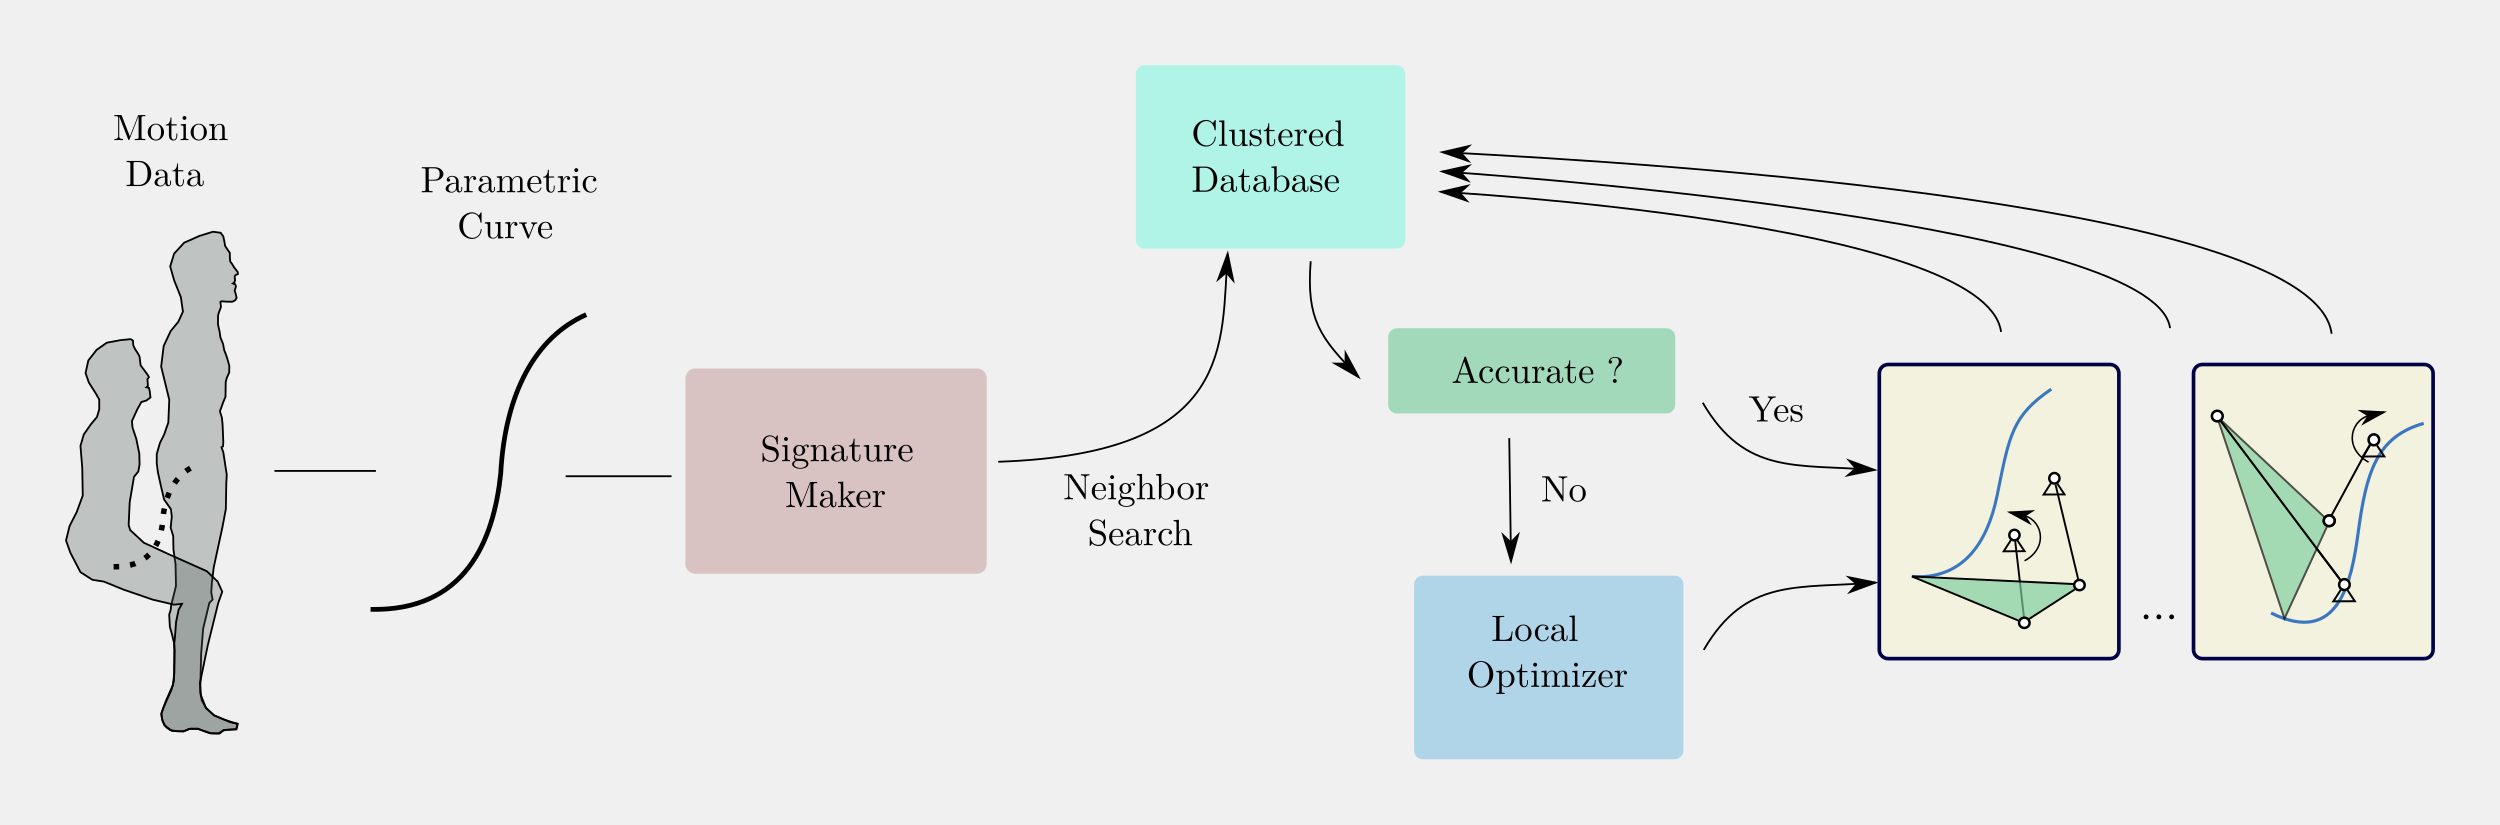
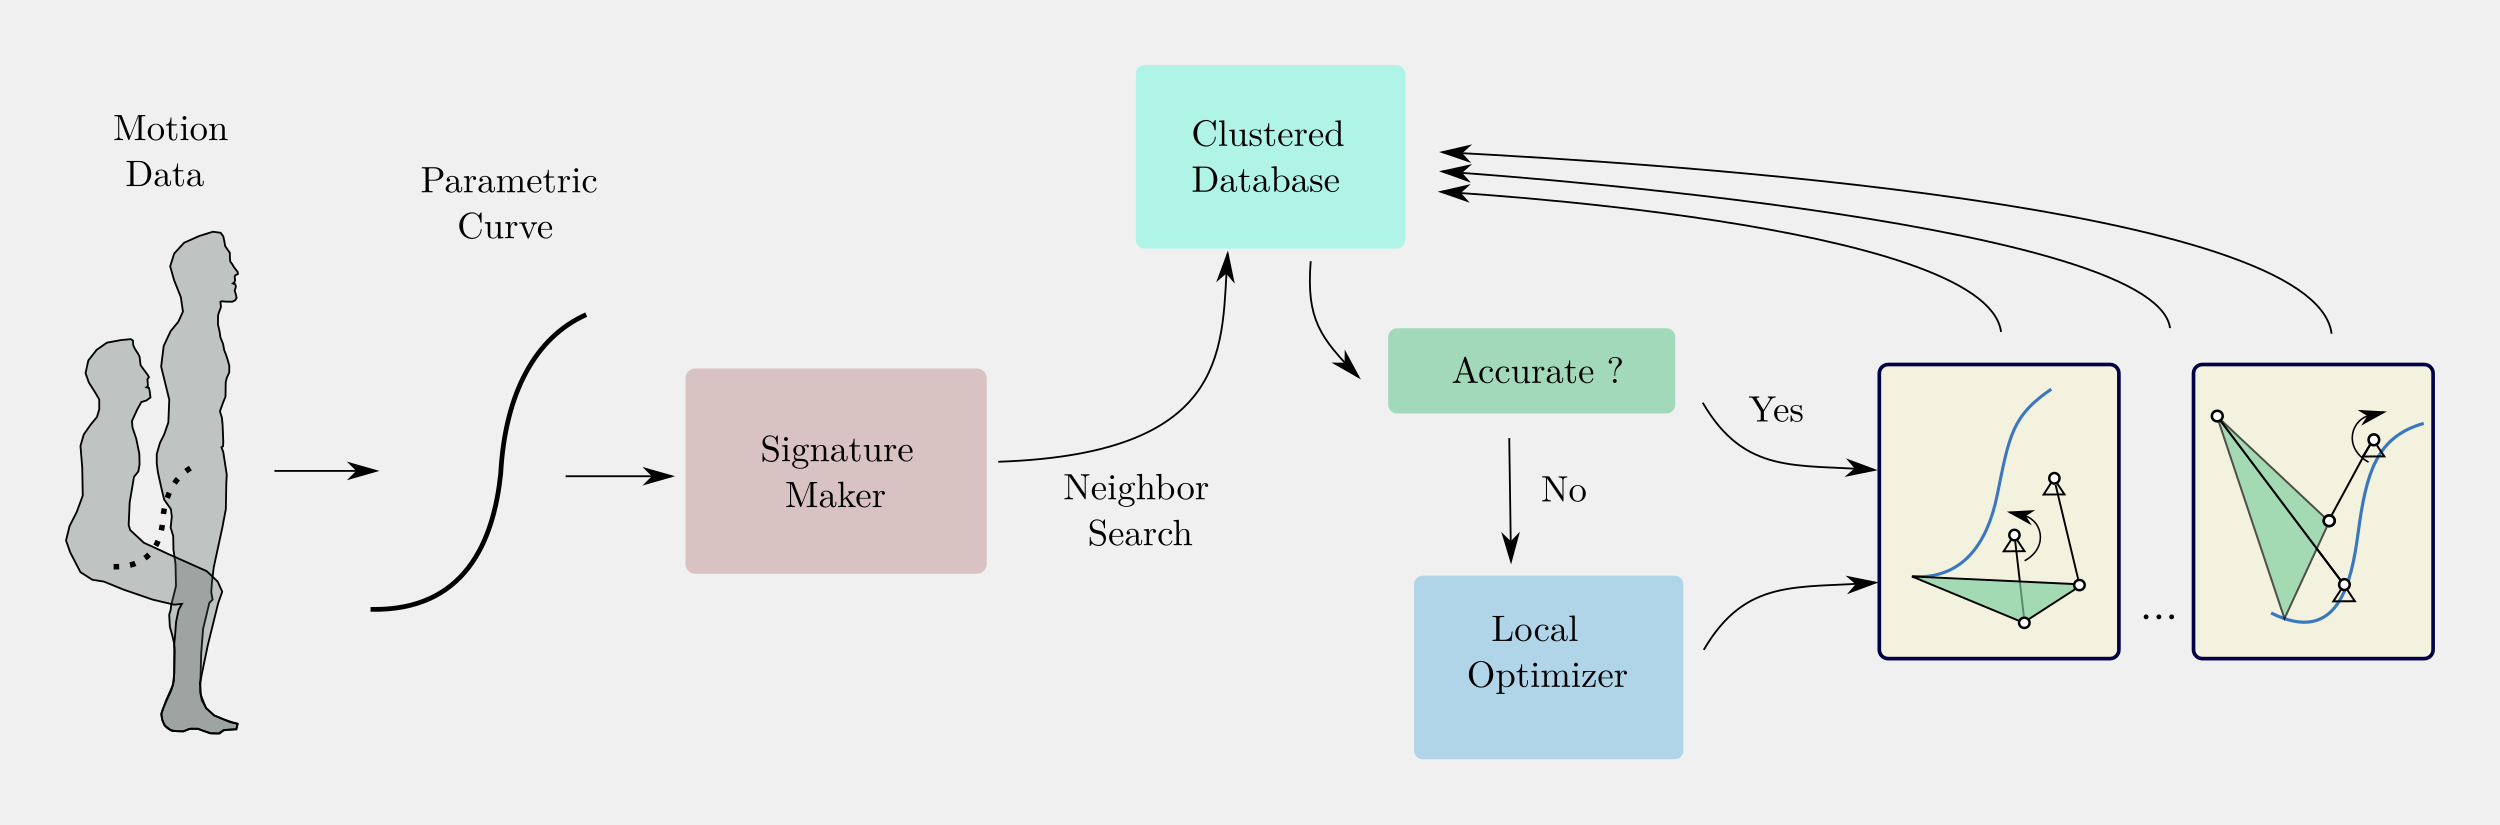
<svg xmlns="http://www.w3.org/2000/svg" width="384.229mm" height="126.694mm" viewBox="0 0 1361.44 448.915" id="svg2" version="1.1">
  <defs id="defs4">
+     <marker orient="auto" refY="0" refX="0" id="marker5300" style="overflow:visible">
+       <path id="path5302" d="M 0,0 5,-5 -12.5,0 5,5 0,0 Z" style="fill:#000000;fill-opacity:1;fill-rule:evenodd;stroke:#000000;stroke-width:1pt;stroke-opacity:1" transform="matrix(-0.8,0,0,-0.8,-10,0)" />
+     </marker>
+     <marker style="overflow:visible" id="marker4822" refX="0" refY="0" orient="auto">
+       <path transform="matrix(-0.8,0,0,-0.8,-10,0)" style="fill:#000000;fill-opacity:1;fill-rule:evenodd;stroke:#000000;stroke-width:1pt;stroke-opacity:1" d="M 0,0 5,-5 -12.5,0 5,5 0,0 Z" id="path4824" />
+     </marker>
    <marker orient="auto" refY="0" refX="0" id="marker17255" style="overflow:visible">
      <path id="path17257" d="M 0,0 5,-5 -12.5,0 5,5 0,0 Z" style="fill:#000000;fill-opacity:1;fill-rule:evenodd;stroke:#000000;stroke-width:1pt;stroke-opacity:1" transform="matrix(-0.8,0,0,-0.8,-10,0)" />
    </marker>
    <marker orient="auto" refY="0" refX="0" id="marker16801" style="overflow:visible">
      <path id="path16803" d="M 0,0 5,-5 -12.5,0 5,5 0,0 Z" style="fill:#000000;fill-opacity:1;fill-rule:evenodd;stroke:#000000;stroke-width:1pt;stroke-opacity:1" transform="matrix(-0.8,0,0,-0.8,-10,0)" />
    </marker>
    <marker orient="auto" refY="0" refX="0" id="marker16353" style="overflow:visible">
      <path id="path16355" d="M 0,0 5,-5 -12.5,0 5,5 0,0 Z" style="fill:#000000;fill-opacity:1;fill-rule:evenodd;stroke:#000000;stroke-width:1pt;stroke-opacity:1" transform="matrix(-0.8,0,0,-0.8,-10,0)" />
    </marker>
    <marker orient="auto" refY="0" refX="0" id="marker15461" style="overflow:visible">
      <path id="path15463" d="M 0,0 5,-5 -12.5,0 5,5 0,0 Z" style="fill:#000000;fill-opacity:1;fill-rule:evenodd;stroke:#000000;stroke-width:1pt;stroke-opacity:1" transform="matrix(0.8,0,0,0.8,10,0)" />
    </marker>
    <marker orient="auto" refY="0" refX="0" id="marker15019" style="overflow:visible">
      <path id="path15021" d="M 0,0 5,-5 -12.5,0 5,5 0,0 Z" style="fill:#000000;fill-opacity:1;fill-rule:evenodd;stroke:#000000;stroke-width:1pt;stroke-opacity:1" transform="matrix(0.8,0,0,0.8,10,0)" />
    </marker>
    <marker style="overflow:visible" id="marker13923" refX="0" refY="0" orient="auto">
      <path transform="matrix(-0.8,0,0,-0.8,-10,0)" style="fill:#000000;fill-opacity:1;fill-rule:evenodd;stroke:#000000;stroke-width:1pt;stroke-opacity:1" d="M 0,0 5,-5 -12.5,0 5,5 0,0 Z" id="path13925" />
    </marker>
    <marker orient="auto" refY="0" refX="0" id="marker11878" style="overflow:visible">
      <path id="path11880" d="M 0,0 5,-5 -12.5,0 5,5 0,0 Z" style="fill:#000000;fill-opacity:1;fill-rule:evenodd;stroke:#000000;stroke-width:1pt;stroke-opacity:1" transform="matrix(-0.8,0,0,-0.8,-10,0)" />
    </marker>
    <marker style="overflow:visible" id="marker10847" refX="0" refY="0" orient="auto">
      <path transform="matrix(-0.8,0,0,-0.8,-10,0)" style="fill:#000000;fill-opacity:1;fill-rule:evenodd;stroke:#000000;stroke-width:1pt;stroke-opacity:1" d="M 0,0 5,-5 -12.5,0 5,5 0,0 Z" id="path10849" />
    </marker>
    <marker orient="auto" refY="0" refX="0" id="Arrow1Lend" style="overflow:visible">
      <path id="path6816" d="M 0,0 5,-5 -12.5,0 5,5 0,0 Z" style="fill:#000000;fill-opacity:1;fill-rule:evenodd;stroke:#000000;stroke-width:1pt;stroke-opacity:1" transform="matrix(-0.8,0,0,-0.8,-10,0)" />
    </marker>
    <marker style="overflow:visible" id="marker6576" refX="0" refY="0" orient="auto">
      <path transform="matrix(-0.8,0,0,-0.8,-10,0)" style="fill:#000000;fill-opacity:1;fill-rule:evenodd;stroke:#000000;stroke-width:1pt;stroke-opacity:1" d="M 0,0 5,-5 -12.5,0 5,5 0,0 Z" id="path6578" />
    </marker>
    <marker style="overflow:visible" id="marker6570" refX="0" refY="0" orient="auto">
      <path transform="matrix(-0.8,0,0,-0.8,-10,0)" style="fill:#000000;fill-opacity:1;fill-rule:evenodd;stroke:#000000;stroke-width:1pt;stroke-opacity:1" d="M 0,0 5,-5 -12.5,0 5,5 0,0 Z" id="path6572" />
    </marker>
    <marker style="overflow:visible" id="marker6564" refX="0" refY="0" orient="auto">
      <path transform="matrix(-0.8,0,0,-0.8,-10,0)" style="fill:#000000;fill-opacity:1;fill-rule:evenodd;stroke:#000000;stroke-width:1pt;stroke-opacity:1" d="M 0,0 5,-5 -12.5,0 5,5 0,0 Z" id="path6566" />
    </marker>
    <marker style="overflow:visible" id="marker6527" refX="0" refY="0" orient="auto">
      <path transform="matrix(-0.8,0,0,-0.8,-10,0)" style="fill:#000000;fill-opacity:1;fill-rule:evenodd;stroke:#000000;stroke-width:1pt;stroke-opacity:1" d="M 0,0 5,-5 -12.5,0 5,5 0,0 Z" id="path6529" />
    </marker>
    <marker orient="auto" refY="0" refX="0" id="marker6208" style="overflow:visible">
      <path id="path5952" d="M 0,0 5,-5 -12.5,0 5,5 0,0 Z" style="fill:#000000;fill-opacity:1;fill-rule:evenodd;stroke:#000000;stroke-width:1pt;stroke-opacity:1" transform="matrix(0.8,0,0,0.8,10,0)" />
    </marker>
    <marker style="overflow:visible" id="marker16115" refX="0" refY="0" orient="auto">
      <path transform="matrix(-0.8,0,0,-0.8,-10,0)" style="fill:#000000;fill-opacity:1;fill-rule:evenodd;stroke:#000000;stroke-width:1pt;stroke-opacity:1" d="M 0,0 5,-5 -12.5,0 5,5 0,0 Z" id="path16117" />
    </marker>
    <marker style="overflow:visible" id="marker15997" refX="0" refY="0" orient="auto">
      <path transform="matrix(0.8,0,0,0.8,10,0)" style="fill:#000000;fill-opacity:1;fill-rule:evenodd;stroke:#000000;stroke-width:1pt;stroke-opacity:1" d="M 0,0 5,-5 -12.5,0 5,5 0,0 Z" id="path15999" />
    </marker>
    <marker style="overflow:visible" id="marker15873" refX="0" refY="0" orient="auto">
      <path transform="matrix(-0.8,0,0,-0.8,-10,0)" style="fill:#000000;fill-opacity:1;fill-rule:evenodd;stroke:#000000;stroke-width:1pt;stroke-opacity:1" d="M 0,0 5,-5 -12.5,0 5,5 0,0 Z" id="path15875" />
    </marker>
    <marker style="overflow:visible" id="marker15767" refX="0" refY="0" orient="auto">
      <path transform="matrix(0.8,0,0,0.8,10,0)" style="fill:#000000;fill-opacity:1;fill-rule:evenodd;stroke:#000000;stroke-width:1pt;stroke-opacity:1" d="M 0,0 5,-5 -12.5,0 5,5 0,0 Z" id="path15769" />
    </marker>
    <marker style="overflow:visible" id="Arrow1Lstart" refX="0" refY="0" orient="auto">
      <path transform="matrix(0.8,0,0,0.8,10,0)" style="fill-rule:evenodd;stroke:#000000;stroke-width:1pt" d="M 0,0 5,-5 -12.5,0 5,5 0,0 Z" id="path13767" />
    </marker>
    <marker style="overflow:visible" id="marker10655" refX="0" refY="0" orient="auto">
      <path transform="matrix(-0.8,0,0,-0.8,-10,0)" style="fill:#000000;fill-opacity:0.494;fill-rule:evenodd;stroke:#000000;stroke-width:1pt;stroke-opacity:0.494" d="M 0,0 5,-5 -12.5,0 5,5 0,0 Z" id="path10657" />
    </marker>
    <marker style="overflow:visible" id="marker10491" refX="0" refY="0" orient="auto">
      <path transform="matrix(-0.8,0,0,-0.8,-10,0)" style="fill:#000000;fill-opacity:0.359;fill-rule:evenodd;stroke:#000000;stroke-width:1pt;stroke-opacity:0.359" d="M 0,0 5,-5 -12.5,0 5,5 0,0 Z" id="path10493" />
    </marker>
    <marker style="overflow:visible" id="marker10481" refX="0" refY="0" orient="auto">
      <path transform="matrix(-0.8,0,0,-0.8,-10,0)" style="fill:#000000;fill-opacity:0.359;fill-rule:evenodd;stroke:#000000;stroke-width:1pt;stroke-opacity:0.359" d="M 0,0 5,-5 -12.5,0 5,5 0,0 Z" id="path10483" />
    </marker>
    <marker style="overflow:visible" id="marker10465" refX="0" refY="0" orient="auto">
      <path transform="matrix(-0.8,0,0,-0.8,-10,0)" style="fill:#000000;fill-opacity:0.416;fill-rule:evenodd;stroke:#000000;stroke-width:1pt;stroke-opacity:0.416" d="M 0,0 5,-5 -12.5,0 5,5 0,0 Z" id="path10467" />
    </marker>
    <marker style="overflow:visible" id="marker10455" refX="0" refY="0" orient="auto">
      <path transform="matrix(-0.8,0,0,-0.8,-10,0)" style="fill:#000000;fill-opacity:0.416;fill-rule:evenodd;stroke:#000000;stroke-width:1pt;stroke-opacity:0.416" d="M 0,0 5,-5 -12.5,0 5,5 0,0 Z" id="path10457" />
    </marker>
    <marker style="overflow:visible" id="marker10445" refX="0" refY="0" orient="auto">
      <path transform="matrix(-0.8,0,0,-0.8,-10,0)" style="fill:#000000;fill-opacity:1;fill-rule:evenodd;stroke:#000000;stroke-width:1pt;stroke-opacity:1" d="M 0,0 5,-5 -12.5,0 5,5 0,0 Z" id="path10447" />
    </marker>
    <marker style="overflow:visible" id="marker10435" refX="0" refY="0" orient="auto">
      <path transform="matrix(-0.8,0,0,-0.8,-10,0)" style="fill:#000000;fill-opacity:0.494;fill-rule:evenodd;stroke:#000000;stroke-width:1pt;stroke-opacity:0.494" d="M 0,0 5,-5 -12.5,0 5,5 0,0 Z" id="path10437" />
    </marker>
    <marker style="overflow:visible" id="marker9375" refX="0" refY="0" orient="auto">
      <path transform="matrix(-0.8,0,0,-0.8,-10,0)" style="fill:#000000;fill-opacity:1;fill-rule:evenodd;stroke:#000000;stroke-width:1pt;stroke-opacity:1" d="M 0,0 5,-5 -12.5,0 5,5 0,0 Z" id="path9377" />
    </marker>
    <marker style="overflow:visible" id="marker4731" refX="0" refY="0" orient="auto">
      <path transform="matrix(-0.8,0,0,-0.8,-10,0)" style="fill:#000000;fill-opacity:1;fill-rule:evenodd;stroke:#000000;stroke-width:1pt;stroke-opacity:1" d="M 0,0 5,-5 -12.5,0 5,5 0,0 Z" id="path4733" />
    </marker>
    <marker style="overflow:visible" id="marker4691" refX="0" refY="0" orient="auto">
      <path transform="matrix(0.8,0,0,0.8,10,0)" style="fill:#000000;fill-opacity:1;fill-rule:evenodd;stroke:#000000;stroke-width:1pt;stroke-opacity:1" d="M 0,0 5,-5 -12.5,0 5,5 0,0 Z" id="path4693" />
    </marker>
    <marker orient="auto" refY="0" refX="0" id="Arrow2Lend" style="overflow:visible">
      <path id="path4260" style="fill:#000000;fill-opacity:1;fill-rule:evenodd;stroke:#000000;stroke-width:0.625;stroke-linejoin:round;stroke-opacity:1" d="M 8.719,4.034 -2.207,0.016 8.719,-4.002 c -1.745,2.372 -1.735,5.617 -6e-7,8.035 z" transform="matrix(-1.1,0,0,-1.1,-1.1,0)" />
    </marker>
    <marker orient="auto" refY="0" refX="0" id="Arrow2Lstart" style="overflow:visible">
      <path id="path4257" style="fill:#000000;fill-opacity:1;fill-rule:evenodd;stroke:#000000;stroke-width:0.625;stroke-linejoin:round;stroke-opacity:1" d="M 8.719,4.034 -2.207,0.016 8.719,-4.002 c -1.745,2.372 -1.735,5.617 -6e-7,8.035 z" transform="matrix(1.1,0,0,1.1,1.1,0)" />
    </marker>
    <marker orient="auto" refY="0" refX="0" id="marker6576-7" style="overflow:visible">
      <path id="path6578-6" d="M 0,0 5,-5 -12.5,0 5,5 0,0 Z" style="fill:#000000;fill-opacity:1;fill-rule:evenodd;stroke:#000000;stroke-width:1pt;stroke-opacity:1" transform="matrix(-0.8,0,0,-0.8,-10,0)" />
    </marker>
    <marker orient="auto" refY="0" refX="0" id="marker6570-9" style="overflow:visible">
      <path id="path6572-7" d="M 0,0 5,-5 -12.5,0 5,5 0,0 Z" style="fill:#000000;fill-opacity:1;fill-rule:evenodd;stroke:#000000;stroke-width:1pt;stroke-opacity:1" transform="matrix(-0.8,0,0,-0.8,-10,0)" />
    </marker>
    <marker orient="auto" refY="0" refX="0" id="marker6564-3" style="overflow:visible">
      <path id="path6566-7" d="M 0,0 5,-5 -12.5,0 5,5 0,0 Z" style="fill:#000000;fill-opacity:1;fill-rule:evenodd;stroke:#000000;stroke-width:1pt;stroke-opacity:1" transform="matrix(-0.8,0,0,-0.8,-10,0)" />
    </marker>
    <marker style="overflow:visible" id="marker6208-4" refX="0" refY="0" orient="auto">
      <path transform="matrix(0.8,0,0,0.8,10,0)" style="fill:#000000;fill-opacity:1;fill-rule:evenodd;stroke:#000000;stroke-width:1pt;stroke-opacity:1" d="M 0,0 5,-5 -12.5,0 5,5 0,0 Z" id="path5952-5" />
    </marker>
    <marker orient="auto" refY="0" refX="0" id="marker16115-0" style="overflow:visible">
      <path id="path16117-9" d="M 0,0 5,-5 -12.5,0 5,5 0,0 Z" style="fill:#000000;fill-opacity:1;fill-rule:evenodd;stroke:#000000;stroke-width:1pt;stroke-opacity:1" transform="matrix(-0.8,0,0,-0.8,-10,0)" />
    </marker>
    <marker orient="auto" refY="0" refX="0" id="marker15997-0" style="overflow:visible">
      <path id="path15999-9" d="M 0,0 5,-5 -12.5,0 5,5 0,0 Z" style="fill:#000000;fill-opacity:1;fill-rule:evenodd;stroke:#000000;stroke-width:1pt;stroke-opacity:1" transform="matrix(0.8,0,0,0.8,10,0)" />
    </marker>
    <marker orient="auto" refY="0" refX="0" id="marker15873-0" style="overflow:visible">
      <path id="path15875-0" d="M 0,0 5,-5 -12.5,0 5,5 0,0 Z" style="fill:#000000;fill-opacity:1;fill-rule:evenodd;stroke:#000000;stroke-width:1pt;stroke-opacity:1" transform="matrix(-0.8,0,0,-0.8,-10,0)" />
    </marker>
    <marker orient="auto" refY="0" refX="0" id="marker15767-1" style="overflow:visible">
      <path id="path15769-3" d="M 0,0 5,-5 -12.5,0 5,5 0,0 Z" style="fill:#000000;fill-opacity:1;fill-rule:evenodd;stroke:#000000;stroke-width:1pt;stroke-opacity:1" transform="matrix(0.8,0,0,0.8,10,0)" />
    </marker>
    <marker orient="auto" refY="0" refX="0" id="Arrow1Lstart-2" style="overflow:visible">
      <path id="path13767-0" d="M 0,0 5,-5 -12.5,0 5,5 0,0 Z" style="fill-rule:evenodd;stroke:#000000;stroke-width:1pt" transform="matrix(0.8,0,0,0.8,10,0)" />
    </marker>
    <marker orient="auto" refY="0" refX="0" id="marker10655-6" style="overflow:visible">
      <path id="path10657-6" d="M 0,0 5,-5 -12.5,0 5,5 0,0 Z" style="fill:#000000;fill-opacity:0.494;fill-rule:evenodd;stroke:#000000;stroke-width:1pt;stroke-opacity:0.494" transform="matrix(-0.8,0,0,-0.8,-10,0)" />
    </marker>
    <marker orient="auto" refY="0" refX="0" id="marker10491-7" style="overflow:visible">
      <path id="path10493-5" d="M 0,0 5,-5 -12.5,0 5,5 0,0 Z" style="fill:#000000;fill-opacity:0.359;fill-rule:evenodd;stroke:#000000;stroke-width:1pt;stroke-opacity:0.359" transform="matrix(-0.8,0,0,-0.8,-10,0)" />
    </marker>
    <marker orient="auto" refY="0" refX="0" id="marker10481-1" style="overflow:visible">
      <path id="path10483-8" d="M 0,0 5,-5 -12.5,0 5,5 0,0 Z" style="fill:#000000;fill-opacity:0.359;fill-rule:evenodd;stroke:#000000;stroke-width:1pt;stroke-opacity:0.359" transform="matrix(-0.8,0,0,-0.8,-10,0)" />
    </marker>
    <marker orient="auto" refY="0" refX="0" id="marker10465-9" style="overflow:visible">
      <path id="path10467-8" d="M 0,0 5,-5 -12.5,0 5,5 0,0 Z" style="fill:#000000;fill-opacity:0.416;fill-rule:evenodd;stroke:#000000;stroke-width:1pt;stroke-opacity:0.416" transform="matrix(-0.8,0,0,-0.8,-10,0)" />
    </marker>
    <marker orient="auto" refY="0" refX="0" id="marker10455-8" style="overflow:visible">
      <path id="path10457-5" d="M 0,0 5,-5 -12.5,0 5,5 0,0 Z" style="fill:#000000;fill-opacity:0.416;fill-rule:evenodd;stroke:#000000;stroke-width:1pt;stroke-opacity:0.416" transform="matrix(-0.8,0,0,-0.8,-10,0)" />
    </marker>
    <marker orient="auto" refY="0" refX="0" id="marker10445-9" style="overflow:visible">
      <path id="path10447-2" d="M 0,0 5,-5 -12.5,0 5,5 0,0 Z" style="fill:#000000;fill-opacity:1;fill-rule:evenodd;stroke:#000000;stroke-width:1pt;stroke-opacity:1" transform="matrix(-0.8,0,0,-0.8,-10,0)" />
    </marker>
    <marker orient="auto" refY="0" refX="0" id="marker10435-8" style="overflow:visible">
      <path id="path10437-7" d="M 0,0 5,-5 -12.5,0 5,5 0,0 Z" style="fill:#000000;fill-opacity:0.494;fill-rule:evenodd;stroke:#000000;stroke-width:1pt;stroke-opacity:0.494" transform="matrix(-0.8,0,0,-0.8,-10,0)" />
    </marker>
    <marker orient="auto" refY="0" refX="0" id="marker9375-4" style="overflow:visible">
      <path id="path9377-0" d="M 0,0 5,-5 -12.5,0 5,5 0,0 Z" style="fill:#000000;fill-opacity:1;fill-rule:evenodd;stroke:#000000;stroke-width:1pt;stroke-opacity:1" transform="matrix(-0.8,0,0,-0.8,-10,0)" />
    </marker>
    <marker orient="auto" refY="0" refX="0" id="marker4731-4" style="overflow:visible">
      <path id="path4733-4" d="M 0,0 5,-5 -12.5,0 5,5 0,0 Z" style="fill:#000000;fill-opacity:1;fill-rule:evenodd;stroke:#000000;stroke-width:1pt;stroke-opacity:1" transform="matrix(-0.8,0,0,-0.8,-10,0)" />
    </marker>
    <marker orient="auto" refY="0" refX="0" id="marker4691-5" style="overflow:visible">
      <path id="path4693-5" d="M 0,0 5,-5 -12.5,0 5,5 0,0 Z" style="fill:#000000;fill-opacity:1;fill-rule:evenodd;stroke:#000000;stroke-width:1pt;stroke-opacity:1" transform="matrix(0.8,0,0,0.8,10,0)" />
    </marker>
    <marker style="overflow:visible" id="Arrow2Lend-7" refX="0" refY="0" orient="auto">
      <path transform="matrix(-1.1,0,0,-1.1,-1.1,0)" d="M 8.719,4.034 -2.207,0.016 8.719,-4.002 c -1.745,2.372 -1.735,5.617 -6e-7,8.035 z" style="fill:#000000;fill-opacity:1;fill-rule:evenodd;stroke:#000000;stroke-width:0.625;stroke-linejoin:round;stroke-opacity:1" id="path4260-6" />
    </marker>
    <marker style="overflow:visible" id="Arrow2Lstart-6" refX="0" refY="0" orient="auto">
      <path transform="matrix(1.1,0,0,1.1,1.1,0)" d="M 8.719,4.034 -2.207,0.016 8.719,-4.002 c -1.745,2.372 -1.735,5.617 -6e-7,8.035 z" style="fill:#000000;fill-opacity:1;fill-rule:evenodd;stroke:#000000;stroke-width:0.625;stroke-linejoin:round;stroke-opacity:1" id="path4257-5" />
    </marker>
    <marker orient="auto" refY="0" refX="0" id="marker4845" style="overflow:visible">
      <path id="path4847" d="M 0,0 5,-5 -12.5,0 5,5 0,0 Z" style="fill:#000000;fill-opacity:1;fill-rule:evenodd;stroke:#000000;stroke-width:1pt;stroke-opacity:1" transform="matrix(-0.8,0,0,-0.8,-10,0)" />
    </marker>
    <marker orient="auto" refY="0" refX="0" id="marker6576-3" style="overflow:visible">
      <path id="path6578-0" d="M 0,0 5,-5 -12.5,0 5,5 0,0 Z" style="fill:#000000;fill-opacity:1;fill-rule:evenodd;stroke:#000000;stroke-width:1pt;stroke-opacity:1" transform="matrix(-0.8,0,0,-0.8,-10,0)" />
    </marker>
    <marker orient="auto" refY="0" refX="0" id="marker6570-8" style="overflow:visible">
      <path id="path6572-8" d="M 0,0 5,-5 -12.5,0 5,5 0,0 Z" style="fill:#000000;fill-opacity:1;fill-rule:evenodd;stroke:#000000;stroke-width:1pt;stroke-opacity:1" transform="matrix(-0.8,0,0,-0.8,-10,0)" />
    </marker>
    <marker orient="auto" refY="0" refX="0" id="marker6564-9" style="overflow:visible">
      <path id="path6566-8" d="M 0,0 5,-5 -12.5,0 5,5 0,0 Z" style="fill:#000000;fill-opacity:1;fill-rule:evenodd;stroke:#000000;stroke-width:1pt;stroke-opacity:1" transform="matrix(-0.8,0,0,-0.8,-10,0)" />
    </marker>
    <marker style="overflow:visible" id="marker6558" refX="0" refY="0" orient="auto">
      <path transform="matrix(-0.8,0,0,-0.8,-10,0)" style="fill:#000000;fill-opacity:1;fill-rule:evenodd;stroke:#000000;stroke-width:1pt;stroke-opacity:1" d="M 0,0 5,-5 -12.5,0 5,5 0,0 Z" id="path6560" />
    </marker>
    <marker style="overflow:visible" id="marker6208-7" refX="0" refY="0" orient="auto">
      <path transform="matrix(0.8,0,0,0.8,10,0)" style="fill:#000000;fill-opacity:1;fill-rule:evenodd;stroke:#000000;stroke-width:1pt;stroke-opacity:1" d="M 0,0 5,-5 -12.5,0 5,5 0,0 Z" id="path5952-6" />
    </marker>
    <marker orient="auto" refY="0" refX="0" id="marker16115-5" style="overflow:visible">
      <path id="path16117-6" d="M 0,0 5,-5 -12.5,0 5,5 0,0 Z" style="fill:#000000;fill-opacity:1;fill-rule:evenodd;stroke:#000000;stroke-width:1pt;stroke-opacity:1" transform="matrix(-0.8,0,0,-0.8,-10,0)" />
    </marker>
    <marker orient="auto" refY="0" refX="0" id="marker15997-5" style="overflow:visible">
      <path id="path15999-2" d="M 0,0 5,-5 -12.5,0 5,5 0,0 Z" style="fill:#000000;fill-opacity:1;fill-rule:evenodd;stroke:#000000;stroke-width:1pt;stroke-opacity:1" transform="matrix(0.8,0,0,0.8,10,0)" />
    </marker>
    <marker orient="auto" refY="0" refX="0" id="marker15873-5" style="overflow:visible">
      <path id="path15875-5" d="M 0,0 5,-5 -12.5,0 5,5 0,0 Z" style="fill:#000000;fill-opacity:1;fill-rule:evenodd;stroke:#000000;stroke-width:1pt;stroke-opacity:1" transform="matrix(-0.8,0,0,-0.8,-10,0)" />
    </marker>
    <marker orient="auto" refY="0" refX="0" id="marker15767-7" style="overflow:visible">
      <path id="path15769-2" d="M 0,0 5,-5 -12.5,0 5,5 0,0 Z" style="fill:#000000;fill-opacity:1;fill-rule:evenodd;stroke:#000000;stroke-width:1pt;stroke-opacity:1" transform="matrix(0.8,0,0,0.8,10,0)" />
    </marker>
    <marker orient="auto" refY="0" refX="0" id="Arrow1Lstart-6" style="overflow:visible">
      <path id="path13767-1" d="M 0,0 5,-5 -12.5,0 5,5 0,0 Z" style="fill-rule:evenodd;stroke:#000000;stroke-width:1pt" transform="matrix(0.8,0,0,0.8,10,0)" />
    </marker>
    <marker orient="auto" refY="0" refX="0" id="marker10655-5" style="overflow:visible">
      <path id="path10657-1" d="M 0,0 5,-5 -12.5,0 5,5 0,0 Z" style="fill:#000000;fill-opacity:0.494;fill-rule:evenodd;stroke:#000000;stroke-width:1pt;stroke-opacity:0.494" transform="matrix(-0.8,0,0,-0.8,-10,0)" />
    </marker>
    <marker orient="auto" refY="0" refX="0" id="marker10491-75" style="overflow:visible">
      <path id="path10493-6" d="M 0,0 5,-5 -12.5,0 5,5 0,0 Z" style="fill:#000000;fill-opacity:0.359;fill-rule:evenodd;stroke:#000000;stroke-width:1pt;stroke-opacity:0.359" transform="matrix(-0.8,0,0,-0.8,-10,0)" />
    </marker>
    <marker orient="auto" refY="0" refX="0" id="marker10481-6" style="overflow:visible">
      <path id="path10483-7" d="M 0,0 5,-5 -12.5,0 5,5 0,0 Z" style="fill:#000000;fill-opacity:0.359;fill-rule:evenodd;stroke:#000000;stroke-width:1pt;stroke-opacity:0.359" transform="matrix(-0.8,0,0,-0.8,-10,0)" />
    </marker>
    <marker orient="auto" refY="0" refX="0" id="marker10465-1" style="overflow:visible">
      <path id="path10467-7" d="M 0,0 5,-5 -12.5,0 5,5 0,0 Z" style="fill:#000000;fill-opacity:0.416;fill-rule:evenodd;stroke:#000000;stroke-width:1pt;stroke-opacity:0.416" transform="matrix(-0.8,0,0,-0.8,-10,0)" />
    </marker>
    <marker orient="auto" refY="0" refX="0" id="marker10455-84" style="overflow:visible">
      <path id="path10457-7" d="M 0,0 5,-5 -12.5,0 5,5 0,0 Z" style="fill:#000000;fill-opacity:0.416;fill-rule:evenodd;stroke:#000000;stroke-width:1pt;stroke-opacity:0.416" transform="matrix(-0.8,0,0,-0.8,-10,0)" />
    </marker>
    <marker orient="auto" refY="0" refX="0" id="marker10445-4" style="overflow:visible">
      <path id="path10447-7" d="M 0,0 5,-5 -12.5,0 5,5 0,0 Z" style="fill:#000000;fill-opacity:1;fill-rule:evenodd;stroke:#000000;stroke-width:1pt;stroke-opacity:1" transform="matrix(-0.8,0,0,-0.8,-10,0)" />
    </marker>
    <marker orient="auto" refY="0" refX="0" id="marker10435-6" style="overflow:visible">
      <path id="path10437-1" d="M 0,0 5,-5 -12.5,0 5,5 0,0 Z" style="fill:#000000;fill-opacity:0.494;fill-rule:evenodd;stroke:#000000;stroke-width:1pt;stroke-opacity:0.494" transform="matrix(-0.8,0,0,-0.8,-10,0)" />
    </marker>
    <marker orient="auto" refY="0" refX="0" id="marker9375-9" style="overflow:visible">
      <path id="path9377-5" d="M 0,0 5,-5 -12.5,0 5,5 0,0 Z" style="fill:#000000;fill-opacity:1;fill-rule:evenodd;stroke:#000000;stroke-width:1pt;stroke-opacity:1" transform="matrix(-0.8,0,0,-0.8,-10,0)" />
    </marker>
    <marker orient="auto" refY="0" refX="0" id="marker4731-6" style="overflow:visible">
      <path id="path4733-3" d="M 0,0 5,-5 -12.5,0 5,5 0,0 Z" style="fill:#000000;fill-opacity:1;fill-rule:evenodd;stroke:#000000;stroke-width:1pt;stroke-opacity:1" transform="matrix(-0.8,0,0,-0.8,-10,0)" />
    </marker>
    <marker orient="auto" refY="0" refX="0" id="marker4691-2" style="overflow:visible">
      <path id="path4693-8" d="M 0,0 5,-5 -12.5,0 5,5 0,0 Z" style="fill:#000000;fill-opacity:1;fill-rule:evenodd;stroke:#000000;stroke-width:1pt;stroke-opacity:1" transform="matrix(0.8,0,0,0.8,10,0)" />
    </marker>
    <marker style="overflow:visible" id="Arrow2Lend-9" refX="0" refY="0" orient="auto">
      <path transform="matrix(-1.1,0,0,-1.1,-1.1,0)" d="M 8.719,4.034 -2.207,0.016 8.719,-4.002 c -1.745,2.372 -1.735,5.617 -6e-7,8.035 z" style="fill:#000000;fill-opacity:1;fill-rule:evenodd;stroke:#000000;stroke-width:0.625;stroke-linejoin:round;stroke-opacity:1" id="path4260-3" />
    </marker>
    <marker style="overflow:visible" id="Arrow2Lstart-4" refX="0" refY="0" orient="auto">
      <path transform="matrix(1.1,0,0,1.1,1.1,0)" d="M 8.719,4.034 -2.207,0.016 8.719,-4.002 c -1.745,2.372 -1.735,5.617 -6e-7,8.035 z" style="fill:#000000;fill-opacity:1;fill-rule:evenodd;stroke:#000000;stroke-width:0.625;stroke-linejoin:round;stroke-opacity:1" id="path4257-6" />
    </marker>
  </defs>
  <g id="layer1" transform="translate(2784.285,686.9322)">
    <path id="path6904" d="m -2582.495,-355.09 c 51.627,1.137 67.053,-37.29 70.887,-73.925 2.363,-43.79 18.791,-74.195 46.583,-86.584" style="fill:none;fill-rule:evenodd;stroke:#000000;stroke-width:2.592;stroke-linecap:butt;stroke-linejoin:miter;stroke-miterlimit:4;stroke-dasharray:none;stroke-opacity:1" />
    <path id="path6885" d="m -2668.303,-560.739 4.167,0.568 1.452,1.957 0.631,3.03 0.379,2.21 1.578,2.399 0.947,1.263 0.063,2.778 0.189,2.02 1.073,1.452 1.01,1.705 1.957,2.525 0.126,1.136 -1.515,0.758 -0.253,0.694 0.253,1.894 -0.316,1.073 -0.884,0.694 1.263,0.442 c 0,0 0.379,1.073 0.379,1.263 0,0.189 -0.695,2.273 -0.695,2.273 l 0.568,1.641 0.505,2.273 -0.821,1.326 -1.578,0.758 -3.283,-0.063 -2.588,-0.189 -0.568,0.316 0.316,2.652 -0.253,0.821 -1.01,2.652 -0.316,1.326 -0.063,4.798 0.947,4.23 0.379,2.841 1.452,3.599 0.631,3.409 c 0,0 1.382,2.867 2.778,8.523 l -0.063,3.599 -1.326,2.967 -0.568,2.147 -0.126,8.081 -1.263,3.03 -1.768,4.924 1.073,3.472 0.379,3.851 0.379,9.218 -0.126,2.525 -0.884,0.505 1.01,2.652 1.894,12.374 -0.253,4.546 -0.253,14.142 -1.894,9.975 -4.672,21.592 -1.01,8.207 -0.379,5.556 0.758,3.914 -1.768,1.768 -3.403,14.11 -1.071,13.571 -0.536,20.982 0.893,4.554 2.589,4.464 4.286,3.75 4.553,1.875 5,1.696 2.946,0.804 -0.179,1.429 -0.625,1.518 -3.661,0.268 -3.036,0.446 -2.946,1.696 -4.375,-0.089 -3.75,-1.339 -3.036,-1.25 -3.929,0 -3.839,1.429 -3.482,0 -3.661,-0.625 c 0,0 -2.321,-1.429 -2.5,-1.875 -0.179,-0.446 -1.607,-2.411 -1.786,-3.214 -0.179,-0.804 -0.625,-2.857 -0.625,-3.482 0,-0.625 1.161,-3.661 1.161,-3.661 l 2.143,-4.643 2.143,-4.732 1.429,-5.089 0.179,-7.5 0.268,-9.196 -0.446,-4.286 -1.071,-4.464 -1.161,-4.107 -0.357,-6.607 0.804,-2.589 0.268,-2.411 2.631,-10.649 -0.253,-11.869 -1.137,-7.955 -0.126,-7.324 -1.389,-4.546 0.631,-6.061 -0.505,-4.041 -3.662,-5.177 -1.515,-6.313 -1.894,-8.586 -0.631,-4.924 0,-5.051 1.768,-6.061 2.273,-4.546 2.273,-6.566 0.505,-12.374 -4.419,-18.056 1.389,-11.238 3.788,-8.081 4.167,-5.051 2.525,-5.556 -1.136,-7.829 -3.662,-9.218 -2.147,-7.576 2.147,-6.945 5.429,-5.935 8.207,-3.662 z" style="fill:#4b5855;fill-opacity:0.295;fill-rule:evenodd;stroke:#000000;stroke-width:1px;stroke-linecap:butt;stroke-linejoin:miter;stroke-opacity:1" />
    <path id="path6900" d="m -2711.87,-501.421 0.138,2.486 0.967,2.072 1.795,2.762 0.691,1.381 0.552,4.696 3.867,5.248 0.691,1.243 -0.829,1.105 0.276,3.591 -0.829,0.829 1.381,0.276 0.414,1.795 0.414,3.453 -2.21,1.657 -2.762,0.829 -2.21,4.005 -2.9,6.353 0.276,3.453 2.072,6.215 1.657,8.148 0.138,5.8 -0.691,3.867 -2.348,2.9 -2.348,13.949 -0.552,12.291 0.829,2.762 7.458,6.905 14.087,6.491 20.163,8.977 5.939,5.662 2.486,5.524 -2.21,6.215 -5.662,22.926 -4.281,20.716 0.552,6.491 2.624,6.767 4.419,4.143 8.701,3.729 4.281,0.967 -0.691,3.038 -6.905,0.276 -2.21,1.933 -4.834,-0.138 -7.043,-2.348 -4.696,0 -3.176,1.381 -6.215,-0.276 -4.143,-3.038 -1.243,-3.453 -0.414,-2.9 2.486,-7.043 3.729,-8.425 0.829,-6.491 0,-16.02 0.552,-6.215 0.414,-5.8 1.381,-6.629 1.795,-3.176 -4.281,0.414 -11.739,-2.762 -16.02,-5.524 -10.496,-4.281 -6.215,-0.967 -6.491,-4.143 -5.524,-10.634 -2.348,-6.629 1.933,-7.872 3.867,-7.596 3.314,-8.977 -0.276,-15.192 -0.967,-11.877 1.795,-6.215 3.867,-5.524 3.315,-4.005 1.243,-4.143 0,-5.386 -2.072,-3.591 -3.591,-5.662 -1.795,-5.11 1.519,-6.905 4.558,-5.8 5.524,-3.867 7.458,-1.381 5.524,-0.552 z" style="fill:#4b5855;fill-opacity:0.295;fill-rule:evenodd;stroke:#000000;stroke-width:1px;stroke-linecap:butt;stroke-linejoin:miter;stroke-opacity:1" />
    <path style="fill:none;fill-rule:evenodd;stroke:#000000;stroke-width:3;stroke-linecap:butt;stroke-linejoin:miter;stroke-miterlimit:4.1;stroke-dasharray:3, 6;stroke-dashoffset:0;stroke-opacity:1" d="m -2722.391,-378.278 c 18.36,0.404 25.293,-11.089 26.657,-24.117 0.84,-15.572 7.587,-26.385 17.471,-30.791" id="path6906" />
    <text xml:space="preserve" style="font-style:normal;font-variant:normal;font-weight:normal;font-stretch:normal;font-size:20px;line-height:125%;font-family:'Latin Modern Roman';-inkscape-font-specification:'Latin Modern Roman, Normal';text-align:start;letter-spacing:0px;word-spacing:0px;writing-mode:lr-tb;text-anchor:start;fill:#000000;fill-opacity:1;stroke:none;stroke-width:1px;stroke-linecap:butt;stroke-linejoin:miter;stroke-opacity:1" x="-2555.298" y="-582.218" id="text5014">
      <tspan id="tspan5016" x="-2555.298" y="-582.218">Parametric </tspan>
      <tspan x="-2555.298" y="-557.218" id="tspan5018">   Curve</tspan>
    </text>
    <text xml:space="preserve" style="font-style:normal;font-variant:normal;font-weight:normal;font-stretch:normal;font-size:20px;line-height:125%;font-family:'Latin Modern Roman';-inkscape-font-specification:'Latin Modern Roman, Normal';text-align:start;letter-spacing:0px;word-spacing:0px;writing-mode:lr-tb;text-anchor:start;fill:#000000;fill-opacity:1;stroke:none;stroke-width:1px;stroke-linecap:butt;stroke-linejoin:miter;stroke-opacity:1" x="-2722.717" y="-610.621" id="text5020">
      <tspan id="tspan5022" x="-2722.717" y="-610.621">Motion </tspan>
      <tspan x="-2722.717" y="-585.621" id="tspan5024"> Data</tspan>
    </text>
    <rect style="opacity:0.996;fill:#a45855;fill-opacity:0.295;stroke:none;stroke-width:2;stroke-miterlimit:4.1;stroke-dasharray:2, 4;stroke-dashoffset:0;stroke-opacity:1" id="rect5032" width="164.071" height="111.811" x="-2410.996" y="-486.272" ry="5.385" />
    <text xml:space="preserve" style="font-style:normal;font-variant:normal;font-weight:normal;font-stretch:normal;font-size:20px;line-height:125%;font-family:'Latin Modern Roman';-inkscape-font-specification:'Latin Modern Roman, Normal';text-align:start;letter-spacing:0px;word-spacing:0px;writing-mode:lr-tb;text-anchor:start;fill:#000000;fill-opacity:1;stroke:none;stroke-width:1px;stroke-linecap:butt;stroke-linejoin:miter;stroke-opacity:1" x="-2370.156" y="-435.774" id="text5034">
      <tspan id="tspan5036" x="-2370.156" y="-435.774" style="font-style:normal;font-variant:normal;font-weight:normal;font-stretch:normal;font-size:20px;line-height:125%;font-family:'Latin Modern Roman';-inkscape-font-specification:'Latin Modern Roman, Normal';text-align:start;writing-mode:lr-tb;text-anchor:start">Signature</tspan>
      <tspan x="-2370.156" y="-410.774" id="tspan5038" style="font-style:normal;font-variant:normal;font-weight:normal;font-stretch:normal;font-size:20px;line-height:125%;font-family:'Latin Modern Roman';-inkscape-font-specification:'Latin Modern Roman, Normal';text-align:start;writing-mode:lr-tb;text-anchor:start">  Maker</tspan>
    </text>
-     <path style="fill:none;fill-rule:evenodd;stroke:#000000;stroke-width:1px;stroke-linecap:butt;stroke-linejoin:miter;stroke-opacity:1" d="m -2476.255,-427.582 57.656,0" id="path7341" />
-     <path style="fill:none;fill-rule:evenodd;stroke:#000000;stroke-width:1px;stroke-linecap:butt;stroke-linejoin:miter;stroke-opacity:1" d="m -2634.815,-430.485 55.243,0" id="path7343" />
+     <path style="fill:none;fill-rule:evenodd;stroke:#000000;stroke-width:1px;stroke-linecap:butt;stroke-linejoin:miter;stroke-opacity:1;marker-end:url(#marker5300)" d="m -2476.255,-427.582 57.656,0" id="path7341" />
+     <path style="fill:none;fill-rule:evenodd;stroke:#000000;stroke-width:1;stroke-linecap:butt;stroke-linejoin:miter;stroke-opacity:1;stroke-miterlimit:4;stroke-dasharray:none;marker-end:url(#marker4822)" d="m -2634.815,-430.485 55.243,0" id="path7343" />
    <path style="fill:none;fill-rule:evenodd;stroke:#000000;stroke-width:1px;stroke-linecap:butt;stroke-linejoin:miter;stroke-opacity:1;marker-start:url(#marker6208)" d="m -2115.733,-548.607 c -3.661,48.405 5.073,108.726 -124.932,113.142" id="path7345" />
    <rect ry="4.815" y="-651.499" x="-2165.718" height="99.985" width="146.717" id="rect7991" style="opacity:0.996;fill:#19ffd7;fill-opacity:0.295;stroke:none;stroke-width:2;stroke-miterlimit:4.1;stroke-dasharray:2, 4;stroke-dashoffset:0;stroke-opacity:1" />
    <text id="text7993" y="-607.529" x="-2135.533" style="font-style:normal;font-variant:normal;font-weight:normal;font-stretch:normal;font-size:20px;line-height:125%;font-family:'Latin Modern Roman';-inkscape-font-specification:'Latin Modern Roman, Normal';text-align:start;letter-spacing:0px;word-spacing:0px;writing-mode:lr-tb;text-anchor:start;fill:#000000;fill-opacity:1;stroke:none;stroke-width:1px;stroke-linecap:butt;stroke-linejoin:miter;stroke-opacity:1" xml:space="preserve">
      <tspan id="tspan7997" y="-607.529" x="-2135.533" style="font-style:normal;font-variant:normal;font-weight:normal;font-stretch:normal;font-size:20px;line-height:125%;font-family:'Latin Modern Roman';-inkscape-font-specification:'Latin Modern Roman, Normal';text-align:start;writing-mode:lr-tb;text-anchor:start">Clustered</tspan>
      <tspan id="tspan8064" y="-582.529" x="-2135.533" style="font-style:normal;font-variant:normal;font-weight:normal;font-stretch:normal;font-size:20px;line-height:125%;font-family:'Latin Modern Roman';-inkscape-font-specification:'Latin Modern Roman, Normal';text-align:start;writing-mode:lr-tb;text-anchor:start">Database</tspan>
    </text>
    <text xml:space="preserve" style="font-style:normal;font-variant:normal;font-weight:normal;font-stretch:normal;font-size:20px;line-height:125%;font-family:'Latin Modern Roman';-inkscape-font-specification:'Latin Modern Roman, Normal';text-align:start;letter-spacing:0px;word-spacing:0px;writing-mode:lr;text-anchor:start;fill:#000000;fill-opacity:1;stroke:none;stroke-width:1px;stroke-linecap:butt;stroke-linejoin:miter;stroke-opacity:1;" x="-2074.922" y="-696.237" id="text8058">
      <tspan id="tspan8060" x="-2074.922" y="-696.237" />
    </text>
    <rect style="opacity:0.996;fill:#1995d7;fill-opacity:0.295;stroke:none;stroke-width:2;stroke-miterlimit:4.1;stroke-dasharray:2, 4;stroke-dashoffset:0;stroke-opacity:1" id="rect8172" width="146.717" height="99.985" x="-2014.234" y="-373.436" ry="4.815" />
    <text xml:space="preserve" style="font-style:normal;font-variant:normal;font-weight:normal;font-stretch:normal;font-size:20px;line-height:125%;font-family:'Latin Modern Roman';-inkscape-font-specification:'Latin Modern Roman, Normal';text-align:start;letter-spacing:0px;word-spacing:0px;writing-mode:lr-tb;text-anchor:start;fill:#000000;fill-opacity:1;stroke:none;stroke-width:1px;stroke-linecap:butt;stroke-linejoin:miter;stroke-opacity:1" x="-1985.506" y="-337.885" id="text8174">
      <tspan style="font-style:normal;font-variant:normal;font-weight:normal;font-stretch:normal;font-size:20px;line-height:125%;font-family:'Latin Modern Roman';-inkscape-font-specification:'Latin Modern Roman, Normal';text-align:start;writing-mode:lr-tb;text-anchor:start" x="-1985.506" y="-337.885" id="tspan8178">  Local</tspan>
      <tspan id="tspan8182" style="font-style:normal;font-variant:normal;font-weight:normal;font-stretch:normal;font-size:20px;line-height:125%;font-family:'Latin Modern Roman';-inkscape-font-specification:'Latin Modern Roman, Normal';text-align:start;writing-mode:lr-tb;text-anchor:start" x="-1985.506" y="-312.885">Optimizer</tspan>
    </text>
    <path style="fill:none;fill-rule:evenodd;stroke:#000000;stroke-width:1px;stroke-linecap:butt;stroke-linejoin:miter;stroke-opacity:1;marker-end:url(#Arrow1Lend)" d="m -2070.508,-544.681 c -2.462,31.888 5.063,41.59 25.964,62.977" id="path10697" />
    <path id="path10845" d="m -1962.386,-448.355 0.964,66.883" style="fill:none;fill-rule:evenodd;stroke:#000000;stroke-width:1px;stroke-linecap:butt;stroke-linejoin:miter;stroke-opacity:1;marker-end:url(#marker10847)" />
    <rect style="opacity:0.996;fill:#7dcea1;fill-opacity:0.678;stroke:none;stroke-width:2;stroke-miterlimit:4.1;stroke-dasharray:2, 4;stroke-dashoffset:0;stroke-opacity:1" id="rect10717" width="156.337" height="46.404" x="-2028.325" y="-508.162" ry="4.815" />
    <text xml:space="preserve" style="font-style:normal;font-variant:normal;font-weight:normal;font-stretch:normal;font-size:20px;line-height:125%;font-family:'Latin Modern Roman';-inkscape-font-specification:'Latin Modern Roman, Normal';text-align:start;letter-spacing:0px;word-spacing:0px;writing-mode:lr-tb;text-anchor:start;fill:#000000;fill-opacity:1;stroke:none;stroke-width:1px;stroke-linecap:butt;stroke-linejoin:miter;stroke-opacity:1" x="-1832.052" y="-457.394" id="text11862">
      <tspan id="tspan11864" x="-1832.052" y="-457.394">Yes</tspan>
    </text>
    <text xml:space="preserve" style="font-style:normal;font-variant:normal;font-weight:normal;font-stretch:normal;font-size:20px;line-height:125%;font-family:'Latin Modern Roman';-inkscape-font-specification:'Latin Modern Roman, Normal';text-align:start;letter-spacing:0px;word-spacing:0px;writing-mode:lr-tb;text-anchor:start;fill:#000000;fill-opacity:1;stroke:none;stroke-width:1px;stroke-linecap:butt;stroke-linejoin:miter;stroke-opacity:1" x="-1945.109" y="-413.862" id="text11866">
      <tspan id="tspan11868" x="-1945.109" y="-413.862">No</tspan>
    </text>
    <path style="fill:none;fill-rule:evenodd;stroke:#000000;stroke-width:1px;stroke-linecap:butt;stroke-linejoin:miter;stroke-opacity:1;marker-end:url(#marker11878)" d="m -1857.018,-467.622 c 23.112,39.502 50.692,33.264 93.399,36.601" id="path11876" />
    <path id="path13921" d="m -1856.465,-333.037 c 23.112,-39.502 50.692,-33.264 93.399,-36.601" style="fill:none;fill-rule:evenodd;stroke:#000000;stroke-width:1px;stroke-linecap:butt;stroke-linejoin:miter;stroke-opacity:1;marker-end:url(#marker13923)" />
    <text xml:space="preserve" style="font-style:normal;font-variant:normal;font-weight:normal;font-stretch:normal;font-size:20px;line-height:125%;font-family:'Latin Modern Roman';-inkscape-font-specification:'Latin Modern Roman, Normal';text-align:start;letter-spacing:0px;word-spacing:0px;writing-mode:lr-tb;text-anchor:start;fill:#000000;fill-opacity:1;stroke:none;stroke-width:1px;stroke-linecap:butt;stroke-linejoin:miter;stroke-opacity:1" x="-2205.284" y="-415.018" id="text18675">
      <tspan id="tspan18677" x="-2205.284" y="-415.018">Neighbor</tspan>
      <tspan x="-2205.284" y="-390.018" id="tspan18679">  Search</tspan>
    </text>
  </g>
  <g id="layer2" transform="translate(2784.285,686.9322)">
    <g id="g14958">
      <rect ry="4.815" y="-488.425" x="-1760.859" height="160.156" width="130.469" id="rect14917" style="opacity:0.996;fill:#f9f955;fill-opacity:0.121;stroke:#000046;stroke-width:2;stroke-miterlimit:4.1;stroke-dasharray:none;stroke-dashoffset:0;stroke-opacity:1" />
      <g transform="matrix(0.750227,0,0,0.750227,-347.1628,-52.09381)" id="g10484">
        <g transform="matrix(-0.04863577,0.5579707,-0.5579707,-0.04863577,-1699.637,-332.0345)" id="g6237">
          <ellipse ry="6.644" rx="6.823" cy="173.612" cx="-210.274" id="ellipse6239" style="opacity:1;fill:#ffffff;fill-opacity:1;stroke:#000000;stroke-width:3.212;stroke-miterlimit:4;stroke-dasharray:none;stroke-dashoffset:0;stroke-opacity:1" />
          <path id="path6241" d="m -203.672,169.173 13.069,-10.417 2.525,26.895 -15.91,-8.397" style="fill:none;fill-rule:evenodd;stroke:#000000;stroke-width:2.5;stroke-linecap:butt;stroke-linejoin:miter;stroke-miterlimit:4;stroke-dasharray:none;stroke-opacity:1" />
        </g>
        <g id="g6243" transform="matrix(-0.04863577,0.5579707,-0.5579707,-0.04863577,-1670.633,-373.2409)">
          <ellipse style="opacity:1;fill:#ffffff;fill-opacity:1;stroke:#000000;stroke-width:3.212;stroke-miterlimit:4;stroke-dasharray:none;stroke-dashoffset:0;stroke-opacity:1" id="ellipse6245" cx="-210.274" cy="173.612" rx="6.823" ry="6.644" />
          <path style="fill:none;fill-rule:evenodd;stroke:#000000;stroke-width:2.5;stroke-linecap:butt;stroke-linejoin:miter;stroke-miterlimit:4;stroke-dasharray:none;stroke-opacity:1" d="m -203.672,169.173 13.069,-10.417 2.525,26.895 -15.91,-8.397" id="path6247" />
        </g>
        <path id="path6253" d="m -1785.847,-454.514 6.487,56.299" style="fill:none;fill-rule:evenodd;stroke:#000000;stroke-width:1.4;stroke-linecap:butt;stroke-linejoin:miter;stroke-miterlimit:4;stroke-dasharray:none;stroke-opacity:1" />
        <path style="fill:none;fill-rule:evenodd;stroke:#000000;stroke-width:1.4;stroke-linecap:butt;stroke-linejoin:miter;stroke-miterlimit:4;stroke-dasharray:none;stroke-opacity:1" d="m -1756.427,-494.401 16.388,68.463" id="path6255" />
        <path id="path6259" d="m -1860.648,-427.711 c 35.73,2.419 54.477,-22.707 61.832,-58.914 8.885,-43.736 10.803,-57.697 39.295,-77.087" style="fill:none;fill-rule:evenodd;stroke:#3b77c1;stroke-width:2.24;stroke-linecap:butt;stroke-linejoin:miter;stroke-miterlimit:4;stroke-dasharray:none;stroke-opacity:1" />
        <path id="path6263" d="m -1780.664,-394.598 -80.034,-33.165 118.931,5.584 1.588,2.366 -36.781,23.768 z" style="fill:#7dcea1;fill-opacity:0.678;fill-rule:evenodd;stroke:#000000;stroke-width:1.4;stroke-linecap:butt;stroke-linejoin:miter;stroke-miterlimit:4;stroke-dasharray:none;stroke-opacity:1" />
        <path id="path6525" d="m -1778.9,-439.123 c 18.466,-10.092 12.599,-31.534 -3.046,-33.436 -2.585,-0.59 0,0 -7.755,-1.769" style="fill:none;fill-rule:evenodd;stroke:#000000;stroke-width:1.12;stroke-linecap:butt;stroke-linejoin:miter;stroke-miterlimit:4;stroke-dasharray:none;stroke-opacity:1;marker-end:url(#marker6527)" />
        <ellipse style="opacity:1;fill:#ffffff;fill-opacity:1;stroke:#000000;stroke-width:1.799;stroke-miterlimit:4;stroke-dasharray:none;stroke-dashoffset:0;stroke-opacity:1" id="ellipse6249" cx="-1739.086" cy="-421.504" rx="3.821" ry="3.721" />
        <ellipse ry="3.721" rx="3.821" cy="-394.1" cx="-1779.092" id="ellipse6235" style="opacity:1;fill:#ffffff;fill-opacity:1;stroke:#000000;stroke-width:1.799;stroke-miterlimit:4;stroke-dasharray:none;stroke-dashoffset:0;stroke-opacity:1" />
      </g>
    </g>
    <text xml:space="preserve" style="font-style:normal;font-variant:normal;font-weight:normal;font-stretch:normal;font-size:20px;line-height:125%;font-family:'Latin Modern Roman';-inkscape-font-specification:'Latin Modern Roman, Normal';text-align:start;letter-spacing:0px;word-spacing:0px;writing-mode:lr-tb;text-anchor:start;fill:#000000;fill-opacity:1;stroke:none;stroke-width:1px;stroke-linecap:butt;stroke-linejoin:miter;stroke-opacity:1" x="-2000.49" y="-478.415" id="text10713">
      <tspan id="tspan10715" x="-2000.49" y="-478.415"> Accurate ?</tspan>
    </text>
    <g id="g14976" transform="translate(26.1127,1)">
      <rect style="opacity:0.996;fill:#f9f955;fill-opacity:0.121;stroke:#000046;stroke-width:2;stroke-miterlimit:4.1;stroke-dasharray:none;stroke-dashoffset:0;stroke-opacity:1" id="rect14939" width="130.469" height="160.156" x="-1615.859" y="-489.425" ry="4.815" />
      <g transform="matrix(0.4327228,0,0,0.4327228,-1658.618,-532.3969)" id="g10046">
        <g id="layer1-1" transform="translate(1609.297,1498.479)">
          <path id="path6375" d="m -1481.087,-1334.464 160.198,212.784" style="fill:none;fill-rule:evenodd;stroke:#000000;stroke-width:2.5;stroke-linecap:butt;stroke-linejoin:miter;stroke-miterlimit:4;stroke-dasharray:none;stroke-opacity:1" />
          <path id="path6377" d="m -1412.87,-1086.453 c 84.796,41.939 101.151,-38.65 109.498,-100.55 10.252,-76.033 22.734,-121.083 82.594,-138.097" style="fill:none;fill-rule:evenodd;stroke:#3b77c1;stroke-width:4;stroke-linecap:butt;stroke-linejoin:miter;stroke-miterlimit:4;stroke-dasharray:none;stroke-opacity:1" />
          <path id="path6379" d="m -1396.012,-1079.481 -85.033,-254.585 141.355,132.722 z" style="opacity:0.678;fill:#7dcfa1;fill-opacity:1;fill-rule:evenodd;stroke:#000000;stroke-width:2.5;stroke-linecap:butt;stroke-linejoin:miter;stroke-miterlimit:4;stroke-dasharray:none;stroke-opacity:1" />
          <path style="fill:none;fill-rule:evenodd;stroke:#000000;stroke-width:2.5;stroke-linecap:butt;stroke-linejoin:miter;stroke-miterlimit:4;stroke-dasharray:none;stroke-opacity:1" d="m -1339.443,-1204.406 54.799,-101.204" id="path6381" />
          <g id="g6383" transform="matrix(-0.08683621,0.9962226,-0.9962226,-0.08683621,-1128.825,-1079.877)">
            <ellipse style="opacity:1;fill:#ffffff;fill-opacity:1;stroke:#000000;stroke-width:3.212;stroke-miterlimit:4;stroke-dasharray:none;stroke-dashoffset:0;stroke-opacity:1" id="ellipse6385" cx="-210.274" cy="173.612" rx="6.823" ry="6.644" />
            <path style="fill:none;fill-rule:evenodd;stroke:#000000;stroke-width:2.5;stroke-linecap:butt;stroke-linejoin:miter;stroke-miterlimit:4;stroke-dasharray:none;stroke-opacity:1" d="m -203.672,169.173 13.069,-10.417 2.525,26.895 -15.91,-8.397" id="path6387" />
          </g>
          <path style="fill:none;fill-rule:evenodd;stroke:#000000;stroke-width:2.5;stroke-linecap:butt;stroke-linejoin:miter;stroke-miterlimit:4;stroke-dasharray:none;stroke-opacity:1" d="m -1481.087,-1334.464 160.198,212.784" id="path6399" />
          <path style="fill:none;fill-rule:evenodd;stroke:#000000;stroke-width:2;stroke-linecap:butt;stroke-linejoin:miter;stroke-miterlimit:4;stroke-dasharray:none;stroke-opacity:1;marker-end:url(#marker6558)" d="m -1290.203,-1276.326 c -32.969,-18.018 -22.495,-56.302 5.44,-59.698 4.615,-1.053 0,0 13.846,-3.159" id="path6556" />
        </g>
        <g id="layer2-5" transform="translate(1609.297,1498.479)">
          <ellipse style="opacity:1;fill:#ffffff;fill-opacity:1;stroke:#000000;stroke-width:3.212;stroke-miterlimit:4;stroke-dasharray:none;stroke-dashoffset:0;stroke-opacity:1" id="ellipse6389" cx="-1339.737" cy="-1202.508" rx="6.823" ry="6.644" />
          <ellipse ry="6.644" rx="6.823" cy="-1334.306" cx="-1480.578" id="ellipse6391" style="opacity:1;fill:#ffffff;fill-opacity:1;stroke:#000000;stroke-width:3.212;stroke-miterlimit:4;stroke-dasharray:none;stroke-dashoffset:0;stroke-opacity:1" />
          <g transform="matrix(-0.08683621,0.9962226,-0.9962226,-0.08683621,-1165.881,-897.6362)" id="g6393">
            <ellipse ry="6.644" rx="6.823" cy="173.612" cx="-210.274" id="ellipse6395" style="opacity:1;fill:#ffffff;fill-opacity:1;stroke:#000000;stroke-width:3.212;stroke-miterlimit:4;stroke-dasharray:none;stroke-dashoffset:0;stroke-opacity:1" />
            <path id="path6397" d="m -203.672,169.173 13.069,-10.417 2.525,26.895 -15.91,-8.397" style="fill:none;fill-rule:evenodd;stroke:#000000;stroke-width:2.5;stroke-linecap:butt;stroke-linejoin:miter;stroke-miterlimit:4;stroke-dasharray:none;stroke-opacity:1" />
          </g>
          <ellipse ry="6.644" rx="6.823" cy="-1202.508" cx="-1339.737" id="ellipse6413" style="opacity:1;fill:#ffffff;fill-opacity:1;stroke:#000000;stroke-width:3.212;stroke-miterlimit:4;stroke-dasharray:none;stroke-dashoffset:0;stroke-opacity:1" />
        </g>
      </g>
    </g>
    <text xml:space="preserve" style="font-style:normal;font-variant:normal;font-weight:normal;font-stretch:normal;font-size:25px;line-height:125%;font-family:'Latin Modern Roman';-inkscape-font-specification:'Latin Modern Roman, Normal';text-align:start;letter-spacing:0px;word-spacing:0px;writing-mode:lr-tb;text-anchor:start;fill:#000000;fill-opacity:1;stroke:none;stroke-width:1px;stroke-linecap:butt;stroke-linejoin:miter;stroke-opacity:1" x="-1619.047" y="-349.675" id="text14997">
      <tspan id="tspan14999" x="-1619.047" y="-349.675">...</tspan>
    </text>
    <path style="fill:none;fill-rule:evenodd;stroke:#000000;stroke-width:1px;stroke-linecap:butt;stroke-linejoin:miter;stroke-opacity:1;marker-end:url(#marker17255)" d="m -1694.547,-506.174 c -8,-60 -304.884,-76.288 -304.884,-76.288" id="path15001" />
    <path style="fill:none;fill-rule:evenodd;stroke:#000000;stroke-width:1px;stroke-linecap:butt;stroke-linejoin:miter;stroke-opacity:1;marker-end:url(#marker16801)" d="m -1514.547,-505.174 c -8.76,-69.988 -360.384,-92.544 -484.116,-98.889" id="path15003" />
    <path id="path15005" d="m -1602.526,-508.235 c -8,-60 -396.198,-85.293 -396.198,-85.293" style="fill:none;fill-rule:evenodd;stroke:#000000;stroke-width:1px;stroke-linecap:butt;stroke-linejoin:miter;stroke-opacity:1;marker-end:url(#marker16353)" />
  </g>
</svg>
